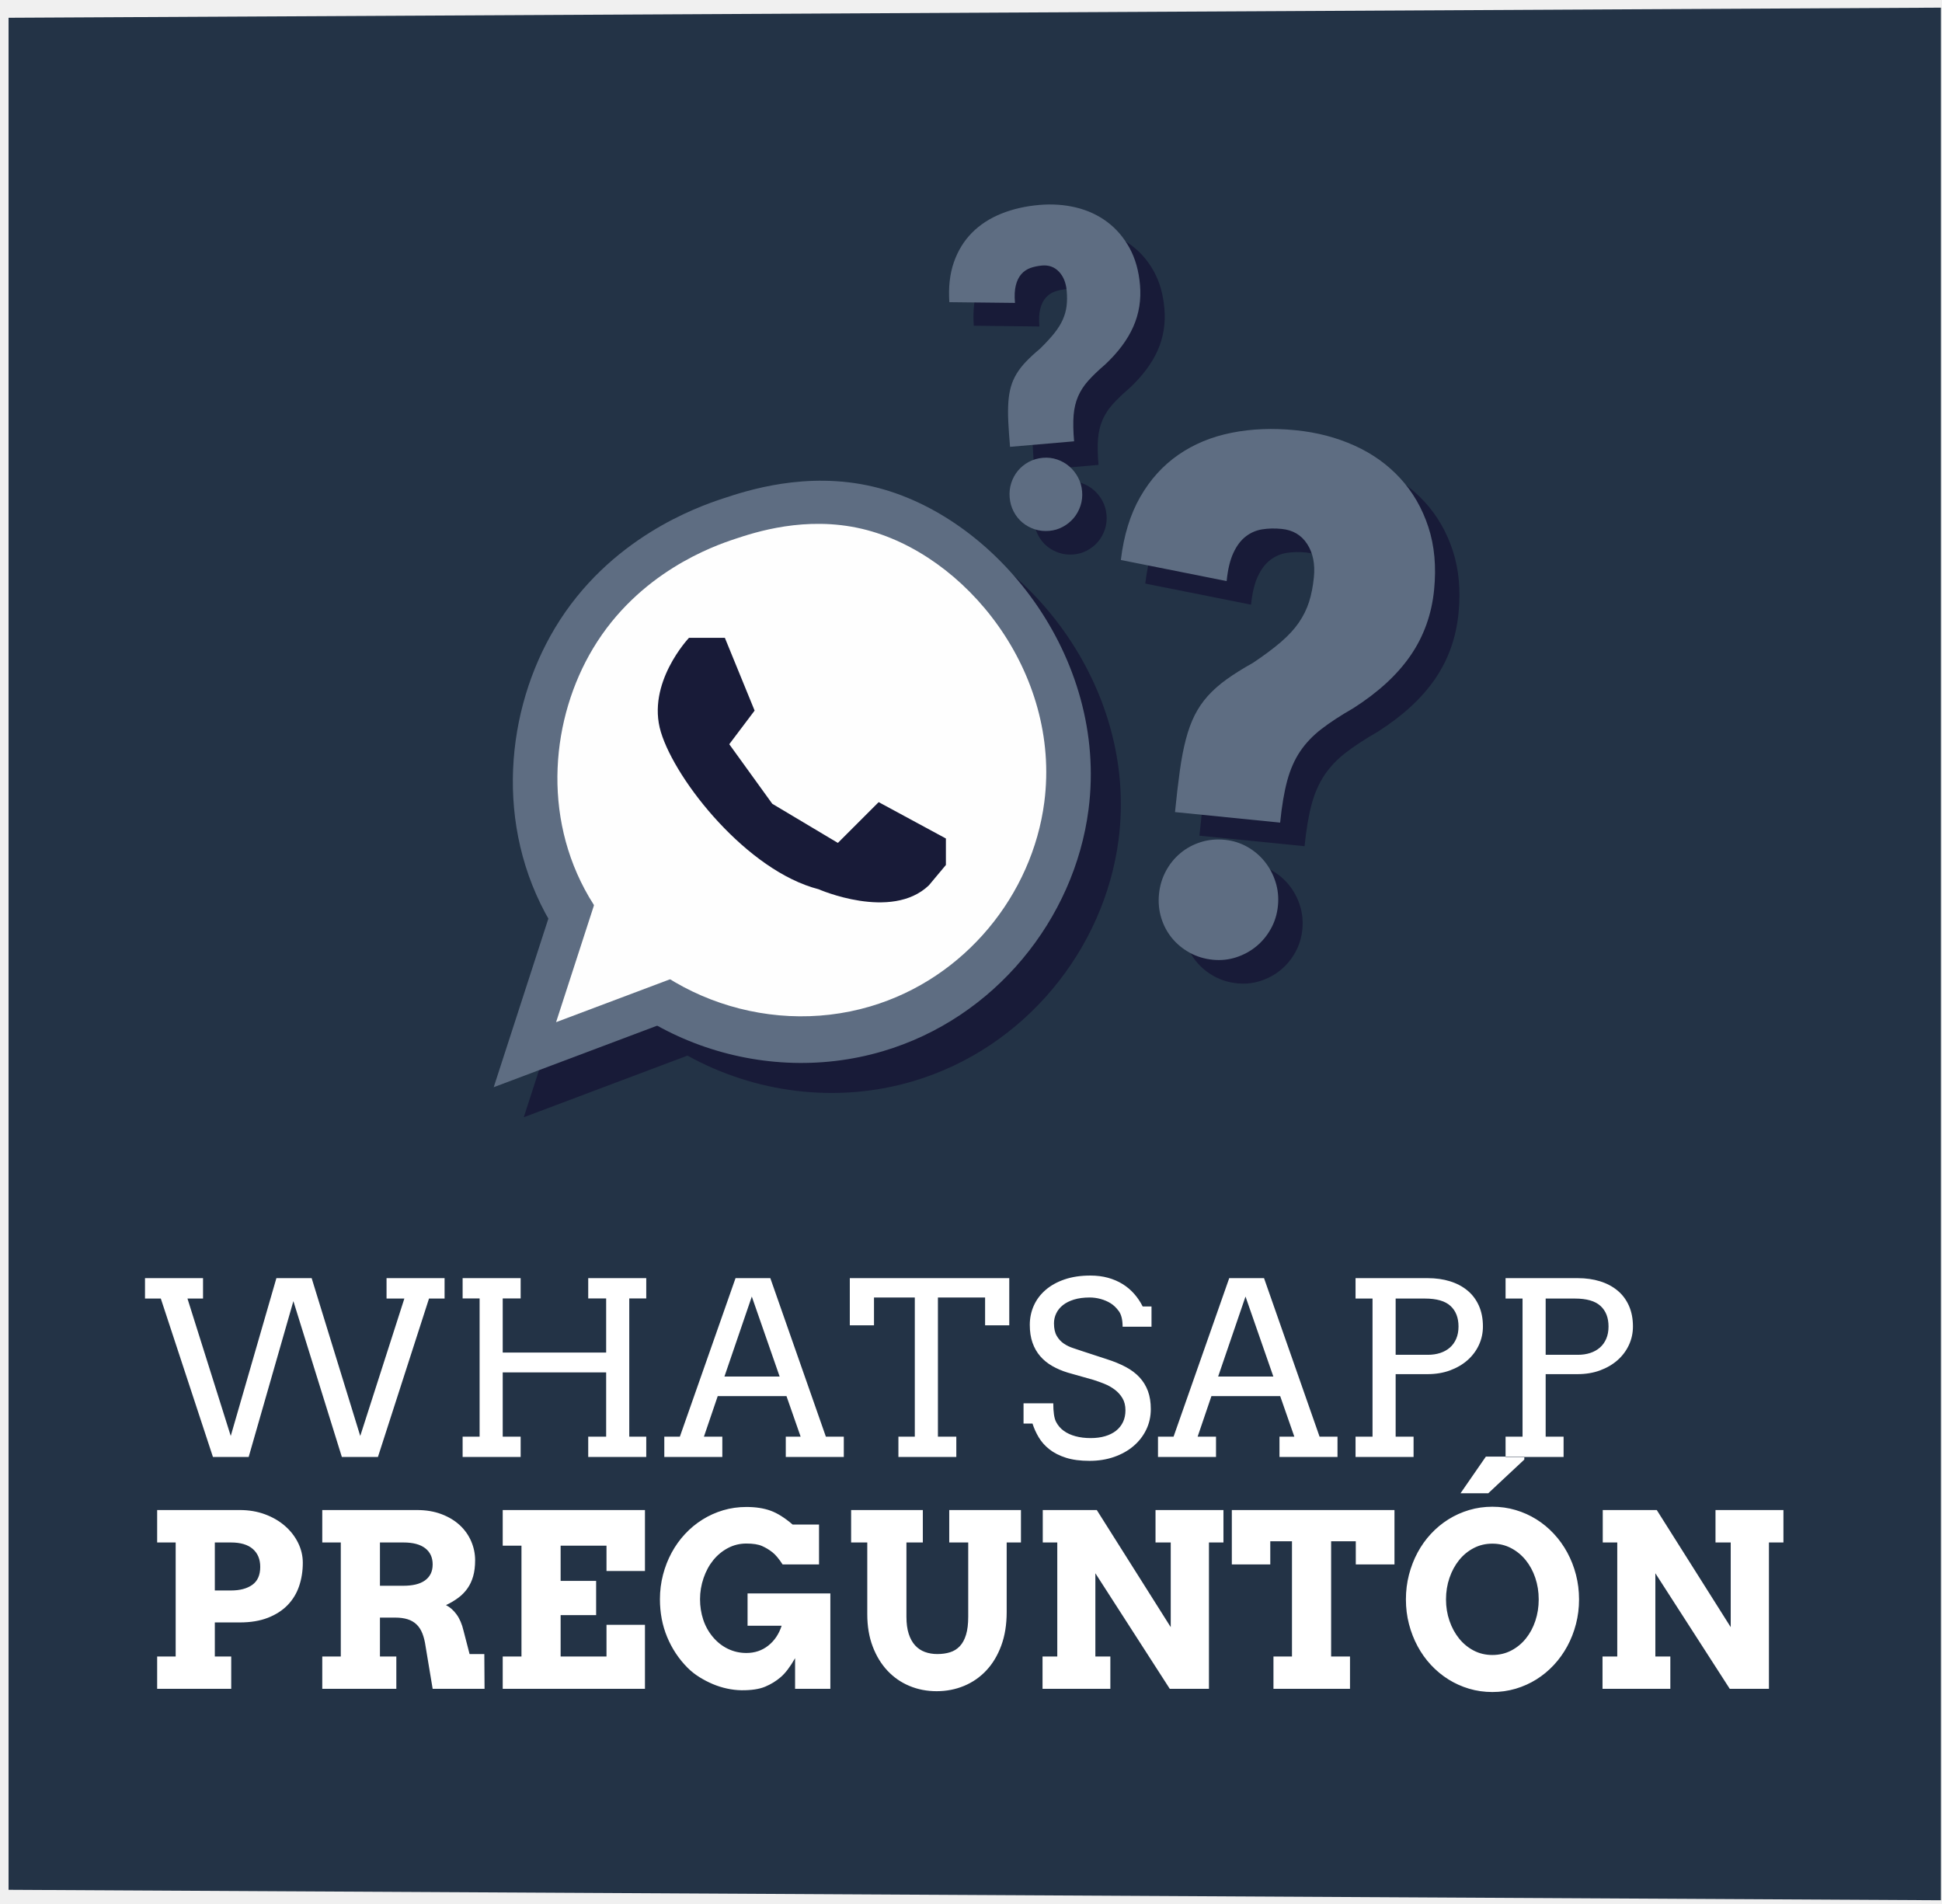
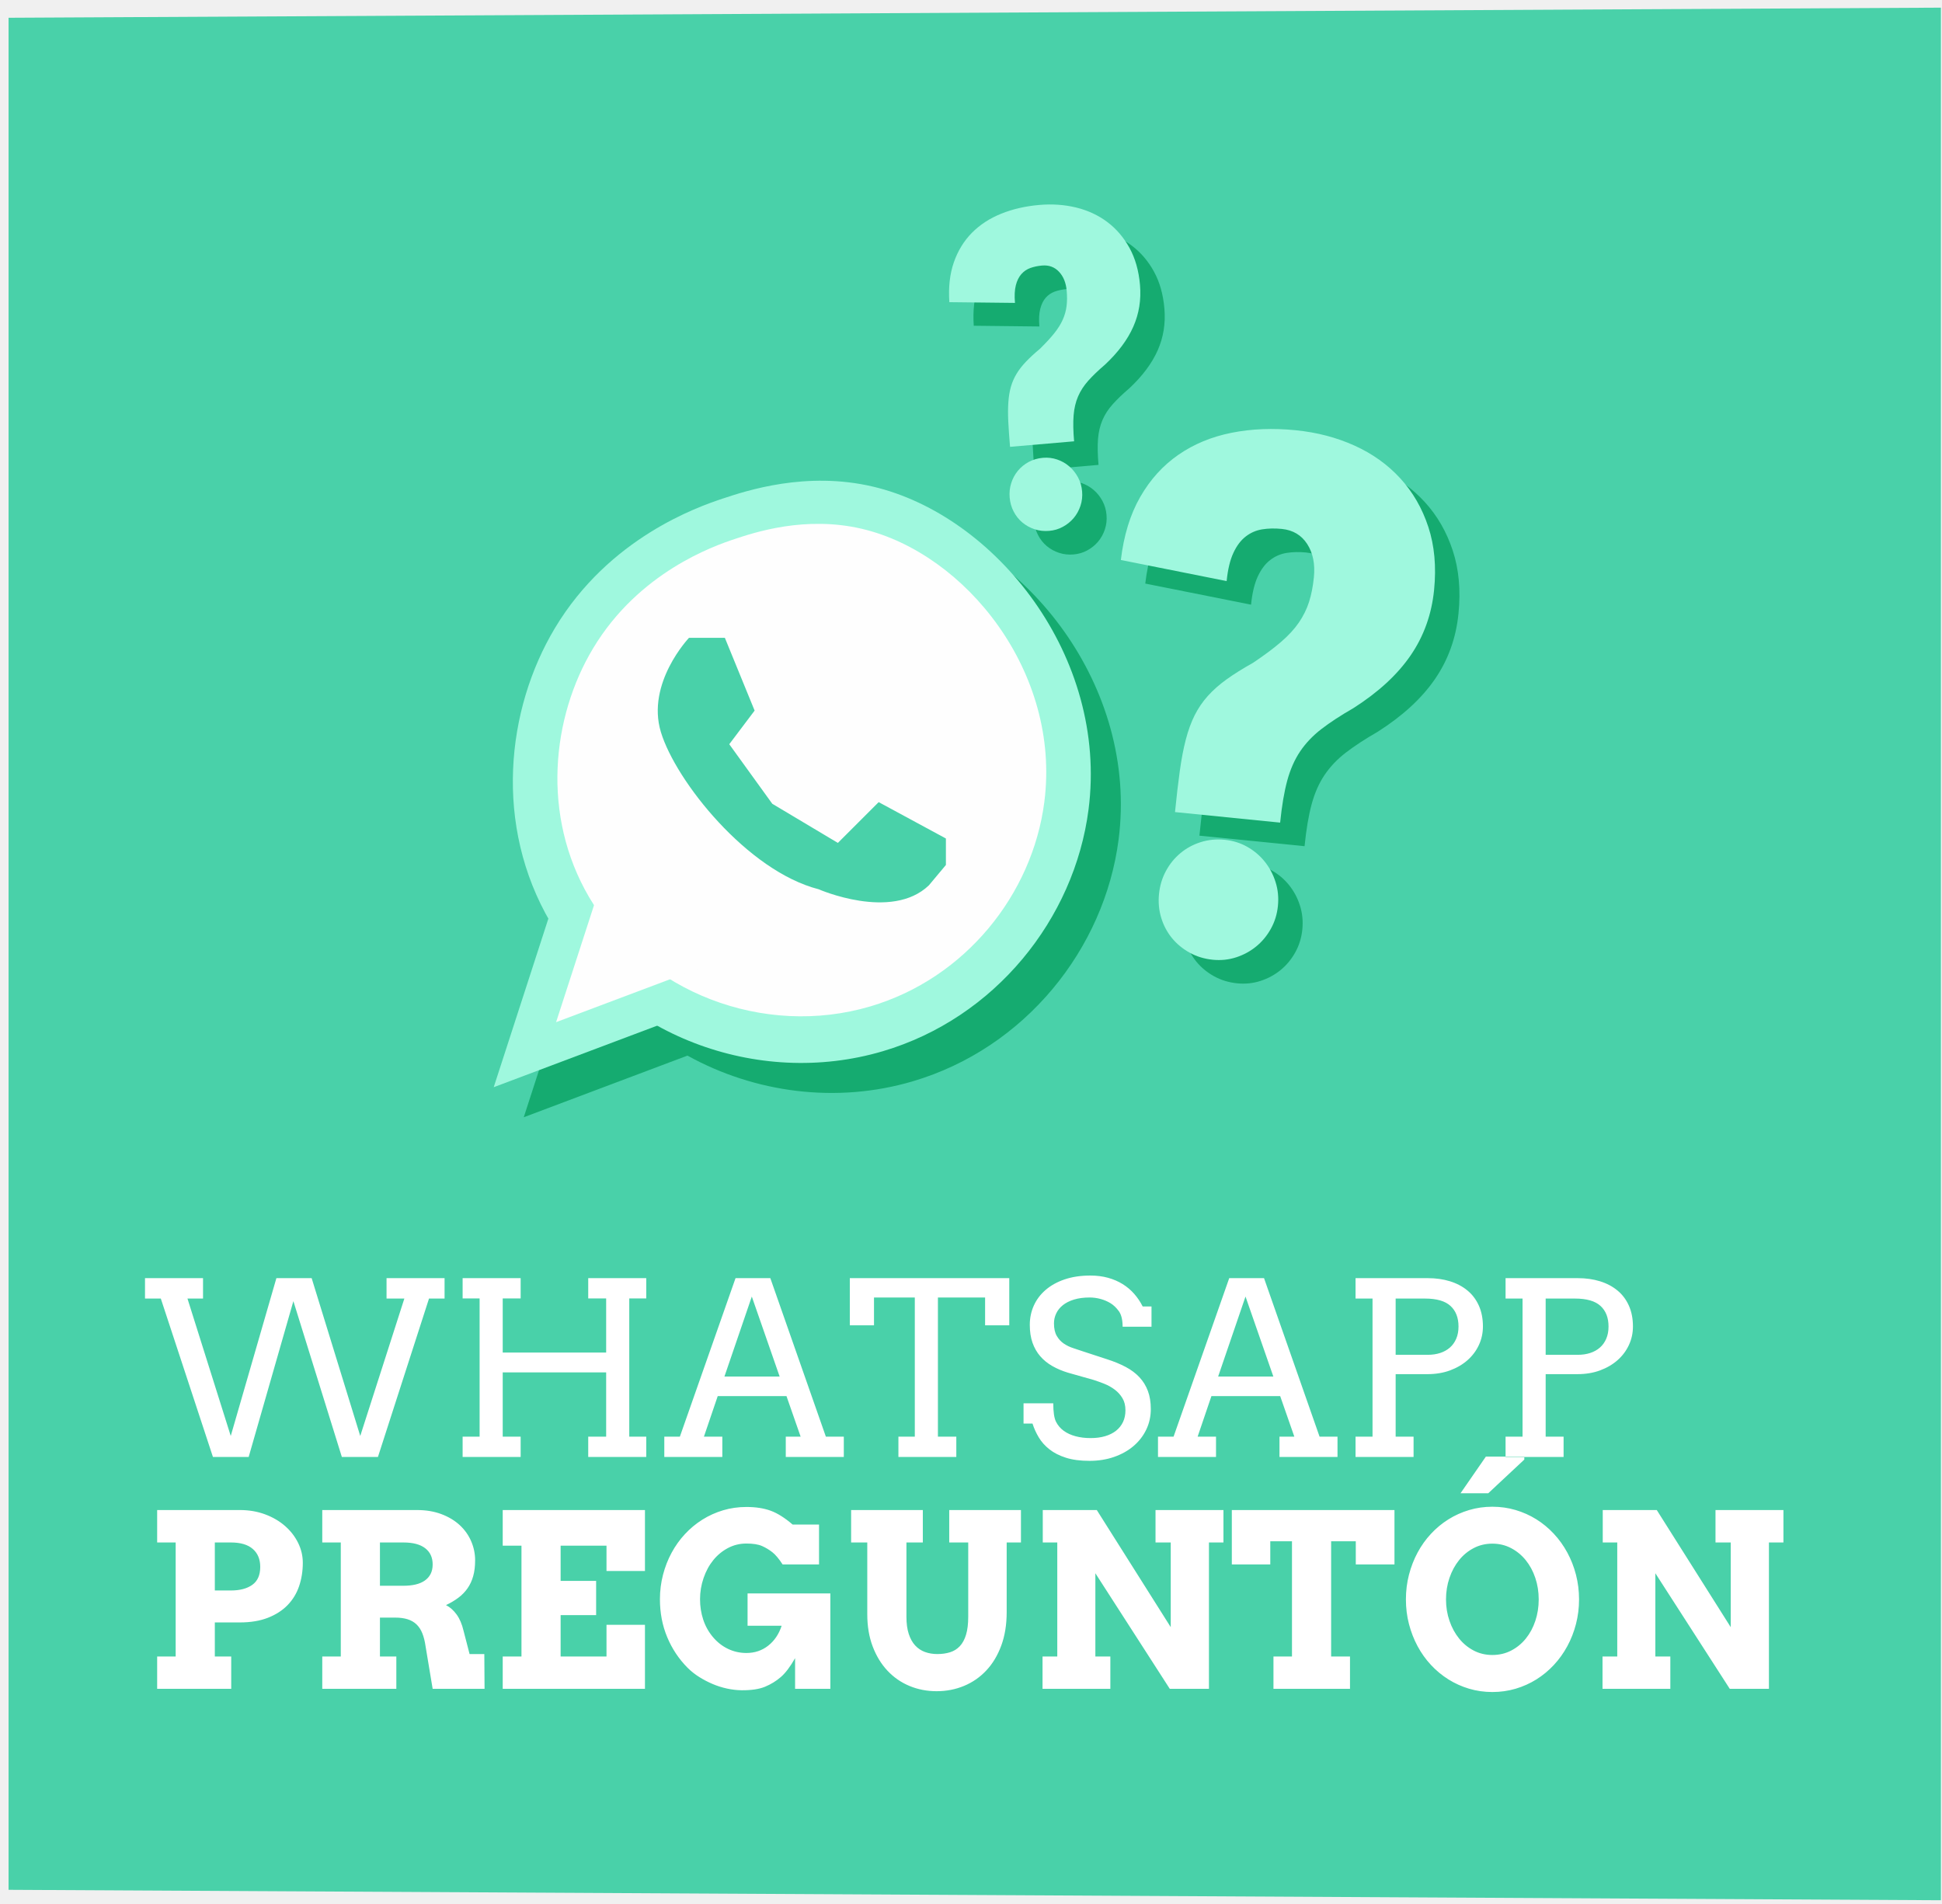
<svg xmlns="http://www.w3.org/2000/svg" width="201px" height="197px" viewBox="0 0 201 197" version="1.1">
  <defs />
  <g id="Page-1" stroke="none" stroke-width="1" fill="none" fill-rule="evenodd">
-     <g id="Group-41">
-       <polygon id="Page-1-Copy-9" fill="#233346" points="0.886 1.839 0.886 195.592 200.886 196.672 200.886 0.792" />
+     <g id="Group-45">
+       <polygon id="Page-1-Copy-9" fill="#49D1A9" points="0.886 1.839 0.886 195.592 200.886 196.672 200.886 0.792" />
      <path d="M40.008,132.286 L46.014,132.286 L46.014,134.398 L44.403,134.398 L39.117,150.792 L35.382,150.792 L30.365,134.666 L25.738,150.792 L22.039,150.792 L16.644,134.398 L15.008,134.398 L15.008,132.286 L21.014,132.286 L21.014,134.398 L19.403,134.398 L23.883,148.619 L28.607,132.286 L32.257,132.286 L37.286,148.619 L41.851,134.398 L40.008,134.398 L40.008,132.286 Z M60.882,132.286 L66.888,132.286 L66.888,134.386 L65.13,134.386 L65.13,148.692 L66.888,148.692 L66.888,150.792 L60.882,150.792 L60.882,148.692 L62.738,148.692 L62.738,142.039 L52.032,142.039 L52.032,148.692 L53.888,148.692 L53.888,150.792 L47.882,150.792 L47.882,148.692 L49.64,148.692 L49.64,134.386 L47.882,134.386 L47.882,132.286 L53.888,132.286 L53.888,134.386 L52.032,134.386 L52.032,139.989 L62.738,139.989 L62.738,134.386 L60.882,134.386 L60.882,132.286 Z M81.329,148.692 L82.867,148.692 L81.402,144.493 L74.286,144.493 L72.857,148.692 L74.762,148.692 L74.762,150.792 L68.756,150.792 L68.756,148.692 L70.367,148.692 L76.129,132.286 L79.73,132.286 L85.479,148.692 L87.335,148.692 L87.335,150.792 L81.329,150.792 L81.329,148.692 Z M74.981,142.467 L80.694,142.467 L77.813,134.19 L74.981,142.467 Z M92.987,148.692 L94.684,148.692 L94.684,134.288 L90.46,134.288 L90.46,137.169 L87.957,137.169 L87.957,132.286 L104.461,132.286 L104.461,137.169 L101.959,137.169 L101.959,134.288 L97.076,134.288 L97.076,148.692 L98.98,148.692 L98.98,150.792 L92.987,150.792 L92.987,148.692 Z M115.802,135.704 C115.541,135.346 115.254,135.071 114.941,134.88 C114.628,134.689 114.284,134.542 113.91,134.44 C113.535,134.339 113.161,134.288 112.787,134.288 C112.168,134.288 111.627,134.359 111.163,134.501 C110.699,134.644 110.315,134.837 110.009,135.081 C109.704,135.325 109.474,135.61 109.32,135.936 C109.165,136.261 109.088,136.603 109.088,136.961 C109.088,137.498 109.183,137.932 109.375,138.261 C109.566,138.591 109.808,138.855 110.101,139.055 C110.394,139.254 110.717,139.411 111.071,139.525 C111.425,139.639 111.765,139.753 112.091,139.866 L114.557,140.672 C115.297,140.908 115.95,141.177 116.516,141.478 C117.081,141.779 117.555,142.135 117.938,142.546 C118.32,142.957 118.611,143.431 118.811,143.968 C119.01,144.505 119.11,145.128 119.11,145.836 C119.11,146.601 118.953,147.309 118.64,147.96 C118.327,148.611 117.889,149.176 117.328,149.657 C116.766,150.137 116.097,150.513 115.32,150.786 C114.542,151.058 113.69,151.195 112.762,151.195 C111.81,151.195 110.996,151.087 110.321,150.871 C109.645,150.655 109.078,150.367 108.618,150.004 C108.158,149.642 107.79,149.229 107.513,148.765 C107.236,148.302 107.021,147.825 106.866,147.337 L105.938,147.337 L105.938,145.238 L109.015,145.238 C109.015,146.141 109.11,146.78 109.301,147.154 C109.493,147.528 109.759,147.84 110.101,148.088 C110.443,148.336 110.85,148.523 111.322,148.649 C111.794,148.776 112.315,148.839 112.884,148.839 C113.438,148.839 113.936,148.774 114.38,148.643 C114.823,148.513 115.202,148.324 115.515,148.076 C115.828,147.827 116.068,147.526 116.235,147.172 C116.402,146.818 116.485,146.418 116.485,145.97 C116.485,145.474 116.382,145.052 116.174,144.707 C115.966,144.361 115.7,144.066 115.374,143.822 C115.049,143.577 114.693,143.378 114.306,143.223 C113.92,143.069 113.547,142.934 113.189,142.821 L110.516,142.064 C109.93,141.885 109.395,141.657 108.911,141.38 C108.427,141.103 108.012,140.766 107.666,140.367 C107.32,139.968 107.053,139.502 106.866,138.969 C106.679,138.436 106.585,137.82 106.585,137.12 C106.585,136.412 106.724,135.749 107,135.13 C107.277,134.512 107.684,133.97 108.221,133.507 C108.758,133.043 109.415,132.679 110.193,132.414 C110.97,132.15 111.859,132.017 112.86,132.017 C113.519,132.017 114.127,132.095 114.685,132.249 C115.242,132.404 115.747,132.622 116.198,132.902 C116.65,133.183 117.049,133.521 117.395,133.916 C117.741,134.31 118.032,134.744 118.268,135.216 L119.183,135.216 L119.183,137.315 L116.192,137.315 C116.192,136.599 116.062,136.062 115.802,135.704 Z M132.428,148.692 L133.966,148.692 L132.501,144.493 L125.384,144.493 L123.956,148.692 L125.86,148.692 L125.86,150.792 L119.854,150.792 L119.854,148.692 L121.466,148.692 L127.227,132.286 L130.829,132.286 L136.578,148.692 L138.434,148.692 L138.434,150.792 L132.428,150.792 L132.428,148.692 Z M126.08,142.467 L131.793,142.467 L128.912,134.19 L126.08,142.467 Z M140.301,132.286 L147.784,132.286 C148.614,132.286 149.377,132.394 150.073,132.609 C150.769,132.825 151.371,133.142 151.88,133.562 C152.388,133.981 152.783,134.504 153.064,135.13 C153.344,135.757 153.485,136.477 153.485,137.291 C153.485,137.966 153.346,138.603 153.07,139.201 C152.793,139.799 152.402,140.322 151.898,140.77 C151.393,141.217 150.789,141.571 150.085,141.832 C149.381,142.092 148.598,142.222 147.735,142.222 L144.452,142.222 L144.452,148.692 L146.307,148.692 L146.307,150.792 L140.301,150.792 L140.301,148.692 L142.059,148.692 L142.059,134.398 L140.301,134.398 L140.301,132.286 Z M144.452,134.398 L144.452,140.22 L147.784,140.22 C148.248,140.22 148.673,140.157 149.06,140.031 C149.446,139.905 149.78,139.72 150.061,139.476 C150.341,139.232 150.561,138.927 150.72,138.56 C150.879,138.194 150.958,137.771 150.958,137.291 C150.958,136.379 150.681,135.669 150.128,135.161 C149.574,134.652 148.692,134.398 147.479,134.398 L144.452,134.398 Z M155.829,132.286 L163.311,132.286 C164.142,132.286 164.904,132.394 165.6,132.609 C166.296,132.825 166.898,133.142 167.407,133.562 C167.916,133.981 168.31,134.504 168.591,135.13 C168.872,135.757 169.012,136.477 169.012,137.291 C169.012,137.966 168.874,138.603 168.597,139.201 C168.32,139.799 167.93,140.322 167.425,140.77 C166.921,141.217 166.316,141.571 165.612,141.832 C164.909,142.092 164.125,142.222 163.263,142.222 L159.979,142.222 L159.979,148.692 L161.834,148.692 L161.834,150.792 L155.829,150.792 L155.829,148.692 L157.586,148.692 L157.586,134.398 L155.829,134.398 L155.829,132.286 Z M159.979,134.398 L159.979,140.22 L163.311,140.22 C163.775,140.22 164.201,140.157 164.587,140.031 C164.974,139.905 165.307,139.72 165.588,139.476 C165.869,139.232 166.089,138.927 166.247,138.56 C166.406,138.194 166.485,137.771 166.485,137.291 C166.485,136.379 166.209,135.669 165.655,135.161 C165.102,134.652 164.219,134.398 163.006,134.398 L159.979,134.398 Z M16.266,156.286 L24.81,156.286 C25.763,156.286 26.637,156.434 27.435,156.731 C28.233,157.028 28.92,157.429 29.498,157.934 C30.076,158.438 30.527,159.02 30.853,159.679 C31.178,160.339 31.341,161.026 31.341,161.742 C31.341,162.605 31.213,163.413 30.957,164.166 C30.7,164.918 30.304,165.571 29.767,166.125 C29.229,166.678 28.55,167.116 27.728,167.437 C26.906,167.758 25.934,167.919 24.81,167.919 L22.235,167.919 L22.235,171.447 L23.932,171.447 L23.932,174.792 L16.266,174.792 L16.266,171.447 L18.182,171.447 L18.182,159.643 L16.266,159.643 L16.266,156.286 Z M22.235,159.643 L22.235,164.611 L23.907,164.611 C24.835,164.611 25.571,164.416 26.117,164.025 C26.662,163.635 26.935,163.016 26.935,162.17 C26.935,161.38 26.678,160.762 26.165,160.314 C25.653,159.867 24.9,159.643 23.907,159.643 L22.235,159.643 Z M33.355,156.286 L43.145,156.286 C44.098,156.286 44.948,156.428 45.697,156.713 C46.445,156.998 47.076,157.378 47.589,157.855 C48.102,158.331 48.494,158.884 48.767,159.515 C49.039,160.145 49.176,160.802 49.176,161.486 C49.176,162.113 49.109,162.662 48.974,163.134 C48.84,163.606 48.645,164.025 48.388,164.391 C48.132,164.758 47.817,165.081 47.442,165.362 C47.068,165.643 46.641,165.897 46.161,166.125 C46.576,166.336 46.942,166.66 47.259,167.095 C47.577,167.531 47.817,168.094 47.979,168.786 L48.602,171.191 L50.128,171.191 L50.152,174.792 L44.781,174.792 L44.049,170.397 C43.976,169.876 43.864,169.427 43.713,169.048 C43.563,168.67 43.361,168.361 43.109,168.121 C42.857,167.881 42.549,167.704 42.187,167.59 C41.825,167.476 41.396,167.419 40.899,167.419 L39.325,167.419 L39.325,171.447 L41.021,171.447 L41.021,174.792 L33.355,174.792 L33.355,171.447 L35.272,171.447 L35.272,159.643 L33.355,159.643 L33.355,156.286 Z M39.325,159.643 L39.325,164.123 L41.754,164.123 C42.218,164.123 42.635,164.08 43.005,163.995 C43.375,163.909 43.693,163.775 43.957,163.592 C44.222,163.409 44.425,163.179 44.568,162.902 C44.71,162.625 44.781,162.296 44.781,161.913 C44.781,161.197 44.525,160.64 44.012,160.241 C43.499,159.842 42.747,159.643 41.754,159.643 L39.325,159.643 Z M52.032,156.286 L66.754,156.286 L66.754,162.597 L62.774,162.597 L62.774,159.972 L58.026,159.972 L58.026,163.622 L61.7,163.622 L61.7,167.162 L58.026,167.162 L58.026,171.447 L62.774,171.447 L62.774,168.163 L66.754,168.163 L66.754,174.792 L52.032,174.792 L52.032,171.447 L53.973,171.447 L53.973,159.972 L52.032,159.972 L52.032,156.286 Z M82.293,174.792 L82.293,171.618 C81.789,172.505 81.296,173.156 80.816,173.571 C80.336,173.986 79.793,174.32 79.187,174.572 C78.58,174.824 77.769,174.946 76.751,174.938 C76.247,174.93 75.742,174.871 75.238,174.761 C74.733,174.651 74.245,174.497 73.773,174.297 C73.301,174.098 72.839,173.858 72.387,173.577 C71.936,173.296 71.527,172.973 71.161,172.607 C70.257,171.695 69.555,170.639 69.055,169.439 C68.554,168.239 68.304,166.93 68.304,165.514 C68.304,164.644 68.41,163.801 68.622,162.988 C68.833,162.174 69.13,161.413 69.513,160.705 C69.895,159.997 70.357,159.352 70.898,158.77 C71.439,158.188 72.042,157.69 72.705,157.275 C73.368,156.86 74.082,156.538 74.847,156.31 C75.612,156.082 76.414,155.969 77.252,155.969 C78.212,155.969 79.046,156.097 79.754,156.353 C80.462,156.609 81.223,157.087 82.037,157.787 L84.771,157.787 L84.771,161.913 L80.999,161.913 C80.625,161.336 80.273,160.916 79.944,160.656 C79.614,160.396 79.256,160.18 78.869,160.009 C78.483,159.838 77.944,159.753 77.252,159.753 C76.568,159.753 75.934,159.907 75.348,160.217 C74.762,160.526 74.255,160.943 73.828,161.468 C73.401,161.993 73.065,162.611 72.821,163.323 C72.577,164.035 72.455,164.766 72.455,165.514 C72.455,166.255 72.564,166.959 72.784,167.626 C73.004,168.294 73.337,168.894 73.785,169.427 C74.233,169.96 74.754,170.369 75.348,170.654 C75.942,170.938 76.576,171.081 77.252,171.081 C78.115,171.081 78.867,170.829 79.51,170.324 C80.153,169.819 80.617,169.132 80.902,168.261 L77.374,168.261 L77.374,164.916 L85.943,164.916 L85.943,174.792 L82.293,174.792 Z M88.092,156.286 L95.514,156.286 L95.514,159.643 L93.817,159.643 L93.817,167.321 C93.817,168.021 93.896,168.615 94.055,169.103 C94.214,169.592 94.435,169.99 94.72,170.3 C95.005,170.609 95.343,170.835 95.733,170.977 C96.124,171.119 96.551,171.191 97.015,171.191 C97.495,171.191 97.933,171.13 98.327,171.008 C98.722,170.886 99.06,170.676 99.341,170.379 C99.621,170.082 99.837,169.685 99.987,169.189 C100.138,168.692 100.213,168.07 100.213,167.321 L100.213,159.643 L98.248,159.643 L98.248,156.286 L105.67,156.286 L105.67,159.643 L104.193,159.643 L104.193,166.845 C104.193,168.147 104.006,169.305 103.631,170.318 C103.257,171.331 102.742,172.188 102.087,172.887 C101.432,173.587 100.663,174.12 99.78,174.487 C98.897,174.853 97.951,175.036 96.942,175.036 C95.941,175.036 95.005,174.855 94.134,174.493 C93.263,174.131 92.505,173.606 91.858,172.918 C91.211,172.23 90.7,171.394 90.326,170.409 C89.951,169.425 89.764,168.31 89.764,167.065 L89.764,159.643 L88.092,159.643 L88.092,156.286 Z M119.598,156.286 L126.629,156.286 L126.629,159.643 L125.128,159.643 L125.128,174.792 L121.075,174.792 L113.372,162.829 L113.372,171.447 L114.923,171.447 L114.923,174.792 L107.904,174.792 L107.904,171.447 L109.43,171.447 L109.43,159.643 L107.928,159.643 L107.928,156.286 L113.519,156.286 L121.173,168.407 L121.173,159.643 L119.598,159.643 L119.598,156.286 Z M131.805,171.447 L133.722,171.447 L133.722,159.521 L131.476,159.521 L131.476,161.913 L127.496,161.913 L127.496,156.286 L144.33,156.286 L144.33,161.913 L140.326,161.913 L140.326,159.521 L137.774,159.521 L137.774,171.447 L139.727,171.447 L139.727,174.792 L131.805,174.792 L131.805,171.447 Z M154.461,175.121 C153.623,175.121 152.822,175.007 152.057,174.78 C151.292,174.552 150.577,174.23 149.914,173.815 C149.251,173.4 148.649,172.902 148.108,172.32 C147.566,171.738 147.105,171.091 146.722,170.379 C146.34,169.667 146.043,168.904 145.831,168.09 C145.619,167.276 145.514,166.426 145.514,165.539 C145.514,164.652 145.619,163.799 145.831,162.981 C146.043,162.164 146.34,161.399 146.722,160.687 C147.105,159.974 147.566,159.327 148.108,158.746 C148.649,158.164 149.251,157.665 149.914,157.25 C150.577,156.835 151.292,156.514 152.057,156.286 C152.822,156.058 153.623,155.944 154.461,155.944 C155.3,155.944 156.103,156.058 156.872,156.286 C157.641,156.514 158.357,156.835 159.021,157.25 C159.684,157.665 160.286,158.164 160.827,158.746 C161.369,159.327 161.832,159.974 162.219,160.687 C162.605,161.399 162.905,162.164 163.116,162.981 C163.328,163.799 163.434,164.652 163.434,165.539 C163.434,166.418 163.328,167.266 163.116,168.084 C162.905,168.902 162.605,169.667 162.219,170.379 C161.832,171.091 161.369,171.738 160.827,172.32 C160.286,172.902 159.684,173.4 159.021,173.815 C158.357,174.23 157.641,174.552 156.872,174.78 C156.103,175.007 155.3,175.121 154.461,175.121 Z M154.461,171.288 C155.169,171.288 155.818,171.136 156.408,170.831 C156.998,170.525 157.505,170.11 157.928,169.585 C158.351,169.061 158.679,168.45 158.911,167.754 C159.143,167.059 159.259,166.32 159.259,165.539 C159.259,164.749 159.141,164.005 158.905,163.305 C158.669,162.605 158.337,161.993 157.91,161.468 C157.483,160.943 156.976,160.528 156.39,160.223 C155.804,159.917 155.161,159.765 154.461,159.765 C153.761,159.765 153.119,159.917 152.533,160.223 C151.947,160.528 151.442,160.943 151.019,161.468 C150.596,161.993 150.264,162.605 150.024,163.305 C149.784,164.005 149.664,164.749 149.664,165.539 C149.664,166.32 149.784,167.059 150.024,167.754 C150.264,168.45 150.596,169.061 151.019,169.585 C151.442,170.11 151.947,170.525 152.533,170.831 C153.119,171.136 153.761,171.288 154.461,171.288 Z M153.79,150.756 L157.769,150.756 L157.769,151.061 L154.034,154.552 L151.165,154.552 L153.79,150.756 Z M177.557,156.286 L184.588,156.286 L184.588,159.643 L183.087,159.643 L183.087,174.792 L179.034,174.792 L171.331,162.829 L171.331,171.447 L172.882,171.447 L172.882,174.792 L165.863,174.792 L165.863,171.447 L167.389,171.447 L167.389,159.643 L165.887,159.643 L165.887,156.286 L171.478,156.286 L179.132,168.407 L179.132,159.643 L177.557,159.643 L177.557,156.286 Z" id="WHATSAPP-PREGUNTÓN-Copy" fill="#FFFFFF" />
-       <path d="M122.486,94.962 C122.571,94.105 122.809,93.314 123.198,92.594 C123.585,91.871 124.086,91.254 124.698,90.742 C125.312,90.229 126.012,89.85 126.797,89.601 C127.584,89.352 128.416,89.271 129.297,89.358 C130.132,89.442 130.904,89.683 131.614,90.081 C132.323,90.481 132.926,90.992 133.427,91.616 C133.926,92.239 134.301,92.944 134.55,93.73 C134.798,94.516 134.879,95.337 134.794,96.195 C134.708,97.053 134.466,97.843 134.065,98.563 C133.665,99.283 133.16,99.895 132.547,100.395 C131.934,100.895 131.241,101.271 130.468,101.522 C129.694,101.772 128.889,101.856 128.055,101.772 C127.174,101.683 126.373,101.439 125.653,101.038 C124.931,100.639 124.32,100.133 123.82,99.522 C123.319,98.91 122.951,98.212 122.713,97.426 C122.475,96.641 122.399,95.82 122.486,94.962 L122.486,94.962 Z M124.142,86.49 C124.303,84.866 124.47,83.444 124.639,82.22 C124.809,80.996 125.017,79.91 125.264,78.964 C125.511,78.017 125.818,77.181 126.182,76.458 C126.547,75.733 127.001,75.069 127.541,74.468 C128.082,73.867 128.73,73.292 129.486,72.75 C130.243,72.204 131.155,71.635 132.221,71.038 C133.376,70.265 134.338,69.547 135.106,68.886 C135.874,68.227 136.492,67.556 136.958,66.878 C137.423,66.199 137.776,65.484 138.015,64.736 C138.253,63.986 138.421,63.138 138.516,62.188 C138.653,60.819 138.423,59.673 137.824,58.747 C137.226,57.82 136.349,57.299 135.189,57.183 C134.47,57.111 133.796,57.125 133.166,57.226 C132.535,57.327 131.966,57.574 131.459,57.968 C130.95,58.363 130.524,58.929 130.182,59.667 C129.839,60.404 129.607,61.376 129.486,62.582 L118.536,60.398 C118.84,57.853 119.507,55.676 120.542,53.872 C121.578,52.069 122.895,50.615 124.491,49.509 C126.088,48.405 127.921,47.645 129.988,47.233 C132.054,46.82 134.27,46.731 136.633,46.969 C138.836,47.188 140.867,47.72 142.725,48.561 C144.585,49.402 146.163,50.532 147.46,51.951 C148.758,53.369 149.726,55.045 150.362,56.982 C151,58.918 151.197,61.093 150.956,63.504 C150.703,66.031 149.891,68.29 148.521,70.284 C147.152,72.277 145.179,74.091 142.602,75.732 C141.287,76.489 140.184,77.209 139.297,77.893 C138.407,78.577 137.676,79.347 137.098,80.202 C136.521,81.057 136.075,82.066 135.759,83.228 C135.444,84.391 135.198,85.841 135.024,87.58 L124.142,86.49 Z" id="Fill-5-Copy" fill="#181B38" />
-       <path d="M107.029,53.938 C106.984,53.415 107.037,52.916 107.189,52.441 C107.34,51.965 107.57,51.54 107.878,51.166 C108.187,50.791 108.564,50.485 109.005,50.247 C109.447,50.01 109.937,49.869 110.473,49.822 C110.982,49.779 111.47,49.835 111.938,49.995 C112.407,50.153 112.827,50.391 113.194,50.709 C113.564,51.024 113.866,51.404 114.104,51.845 C114.342,52.287 114.481,52.77 114.527,53.293 C114.572,53.815 114.516,54.314 114.357,54.79 C114.198,55.266 113.965,55.687 113.656,56.056 C113.345,56.424 112.973,56.726 112.538,56.962 C112.104,57.2 111.631,57.34 111.123,57.383 C110.588,57.43 110.081,57.374 109.605,57.215 C109.13,57.057 108.707,56.822 108.338,56.513 C107.971,56.203 107.673,55.829 107.443,55.385 C107.211,54.942 107.074,54.46 107.029,53.938 L107.029,53.938 Z M107.068,48.686 C106.982,47.697 106.922,46.828 106.886,46.077 C106.849,45.326 106.852,44.654 106.894,44.058 C106.934,43.466 107.024,42.933 107.16,42.457 C107.298,41.984 107.494,41.537 107.749,41.117 C108.004,40.695 108.327,40.28 108.719,39.87 C109.111,39.458 109.591,39.016 110.162,38.54 C110.765,37.948 111.26,37.412 111.645,36.93 C112.031,36.448 112.325,35.978 112.527,35.519 C112.729,35.061 112.86,34.596 112.919,34.12 C112.978,33.646 112.983,33.119 112.931,32.54 C112.86,31.707 112.594,31.048 112.132,30.561 C111.67,30.074 111.087,29.861 110.381,29.922 C109.943,29.961 109.542,30.045 109.175,30.175 C108.811,30.306 108.497,30.517 108.237,30.811 C107.979,31.104 107.788,31.489 107.667,31.97 C107.544,32.45 107.514,33.056 107.578,33.79 L100.785,33.714 C100.679,32.159 100.836,30.783 101.251,29.588 C101.668,28.393 102.292,27.377 103.122,26.535 C103.954,25.696 104.963,25.037 106.154,24.558 C107.342,24.077 108.657,23.777 110.097,23.651 C111.439,23.536 112.712,23.626 113.919,23.92 C115.124,24.216 116.195,24.713 117.129,25.414 C118.065,26.117 118.832,27.011 119.43,28.097 C120.029,29.183 120.391,30.461 120.517,31.929 C120.651,33.468 120.419,34.911 119.824,36.256 C119.228,37.603 118.253,38.91 116.898,40.179 C116.195,40.779 115.616,41.336 115.162,41.844 C114.708,42.353 114.357,42.894 114.108,43.471 C113.86,44.048 113.706,44.701 113.646,45.43 C113.589,46.161 113.606,47.056 113.698,48.115 L107.068,48.686 Z" id="Fill-7-Copy" fill="#181B38" />
-       <path d="M93.491,53.479 C86.558,51.837 80.347,53.902 77.893,54.719 C75.306,55.578 66.162,58.767 60.561,68.089 C55.539,76.446 54.266,88.255 59.869,98.172 L54.21,115.634 L71.154,109.254 C78.118,113.109 86.578,114.247 94.482,111.91 C106.106,108.475 114.312,98.214 115.775,86.904 C117.829,71.026 106.151,56.477 93.491,53.479" id="Fill-9-Copy" fill="#181B38" />
-       <path d="M74.784,51.609 C72.197,52.469 63.053,55.658 57.452,64.979 C52.368,73.439 51.111,85.44 56.958,95.432 C63.793,107.115 78.351,112.65 91.372,108.8 C102.996,105.366 111.201,95.104 112.664,83.794 C114.72,67.916 103.041,53.367 90.382,50.37 C83.449,48.728 77.237,50.794 74.784,51.609" id="Fill-12-Copy" fill="#5E6D82" />
-       <polyline id="Fill-14-Copy" fill="#5E6D82" points="57.242 93.579 51.1 112.524 69.943 105.43" />
+       <path d="M122.486,94.962 C122.571,94.105 122.809,93.314 123.198,92.594 C123.585,91.871 124.086,91.254 124.698,90.742 C125.312,90.229 126.012,89.85 126.797,89.601 C127.584,89.352 128.416,89.271 129.297,89.358 C130.132,89.442 130.904,89.683 131.614,90.081 C132.323,90.481 132.926,90.992 133.427,91.616 C133.926,92.239 134.301,92.944 134.55,93.73 C134.798,94.516 134.879,95.337 134.794,96.195 C134.708,97.053 134.466,97.843 134.065,98.563 C133.665,99.283 133.16,99.895 132.547,100.395 C131.934,100.895 131.241,101.271 130.468,101.522 C129.694,101.772 128.889,101.856 128.055,101.772 C127.174,101.683 126.373,101.439 125.653,101.038 C124.931,100.639 124.32,100.133 123.82,99.522 C123.319,98.91 122.951,98.212 122.713,97.426 C122.475,96.641 122.399,95.82 122.486,94.962 L122.486,94.962 Z M124.142,86.49 C124.303,84.866 124.47,83.444 124.639,82.22 C124.809,80.996 125.017,79.91 125.264,78.964 C125.511,78.017 125.818,77.181 126.182,76.458 C126.547,75.733 127.001,75.069 127.541,74.468 C128.082,73.867 128.73,73.292 129.486,72.75 C130.243,72.204 131.155,71.635 132.221,71.038 C133.376,70.265 134.338,69.547 135.106,68.886 C135.874,68.227 136.492,67.556 136.958,66.878 C137.423,66.199 137.776,65.484 138.015,64.736 C138.253,63.986 138.421,63.138 138.516,62.188 C138.653,60.819 138.423,59.673 137.824,58.747 C137.226,57.82 136.349,57.299 135.189,57.183 C134.47,57.111 133.796,57.125 133.166,57.226 C132.535,57.327 131.966,57.574 131.459,57.968 C130.95,58.363 130.524,58.929 130.182,59.667 C129.839,60.404 129.607,61.376 129.486,62.582 L118.536,60.398 C118.84,57.853 119.507,55.676 120.542,53.872 C121.578,52.069 122.895,50.615 124.491,49.509 C126.088,48.405 127.921,47.645 129.988,47.233 C132.054,46.82 134.27,46.731 136.633,46.969 C138.836,47.188 140.867,47.72 142.725,48.561 C144.585,49.402 146.163,50.532 147.46,51.951 C148.758,53.369 149.726,55.045 150.362,56.982 C151,58.918 151.197,61.093 150.956,63.504 C150.703,66.031 149.891,68.29 148.521,70.284 C147.152,72.277 145.179,74.091 142.602,75.732 C141.287,76.489 140.184,77.209 139.297,77.893 C138.407,78.577 137.676,79.347 137.098,80.202 C136.521,81.057 136.075,82.066 135.759,83.228 C135.444,84.391 135.198,85.841 135.024,87.58 L124.142,86.49 Z" id="Fill-5-Copy" fill="#49D1A9" style="mix-blend-mode: multiply;" />
+       <path d="M107.029,53.938 C106.984,53.415 107.037,52.916 107.189,52.441 C107.34,51.965 107.57,51.54 107.878,51.166 C108.187,50.791 108.564,50.485 109.005,50.247 C109.447,50.01 109.937,49.869 110.473,49.822 C110.982,49.779 111.47,49.835 111.938,49.995 C112.407,50.153 112.827,50.391 113.194,50.709 C113.564,51.024 113.866,51.404 114.104,51.845 C114.342,52.287 114.481,52.77 114.527,53.293 C114.572,53.815 114.516,54.314 114.357,54.79 C114.198,55.266 113.965,55.687 113.656,56.056 C113.345,56.424 112.973,56.726 112.538,56.962 C112.104,57.2 111.631,57.34 111.123,57.383 C110.588,57.43 110.081,57.374 109.605,57.215 C109.13,57.057 108.707,56.822 108.338,56.513 C107.971,56.203 107.673,55.829 107.443,55.385 C107.211,54.942 107.074,54.46 107.029,53.938 L107.029,53.938 Z M107.068,48.686 C106.982,47.697 106.922,46.828 106.886,46.077 C106.849,45.326 106.852,44.654 106.894,44.058 C106.934,43.466 107.024,42.933 107.16,42.457 C107.298,41.984 107.494,41.537 107.749,41.117 C108.004,40.695 108.327,40.28 108.719,39.87 C109.111,39.458 109.591,39.016 110.162,38.54 C110.765,37.948 111.26,37.412 111.645,36.93 C112.031,36.448 112.325,35.978 112.527,35.519 C112.729,35.061 112.86,34.596 112.919,34.12 C112.978,33.646 112.983,33.119 112.931,32.54 C112.86,31.707 112.594,31.048 112.132,30.561 C111.67,30.074 111.087,29.861 110.381,29.922 C109.943,29.961 109.542,30.045 109.175,30.175 C108.811,30.306 108.497,30.517 108.237,30.811 C107.979,31.104 107.788,31.489 107.667,31.97 C107.544,32.45 107.514,33.056 107.578,33.79 L100.785,33.714 C100.679,32.159 100.836,30.783 101.251,29.588 C101.668,28.393 102.292,27.377 103.122,26.535 C103.954,25.696 104.963,25.037 106.154,24.558 C107.342,24.077 108.657,23.777 110.097,23.651 C111.439,23.536 112.712,23.626 113.919,23.92 C115.124,24.216 116.195,24.713 117.129,25.414 C118.065,26.117 118.832,27.011 119.43,28.097 C120.029,29.183 120.391,30.461 120.517,31.929 C120.651,33.468 120.419,34.911 119.824,36.256 C119.228,37.603 118.253,38.91 116.898,40.179 C116.195,40.779 115.616,41.336 115.162,41.844 C114.708,42.353 114.357,42.894 114.108,43.471 C113.86,44.048 113.706,44.701 113.646,45.43 C113.589,46.161 113.606,47.056 113.698,48.115 L107.068,48.686 Z" id="Fill-7-Copy" fill="#49D1A9" style="mix-blend-mode: multiply;" />
+       <path d="M93.491,53.479 C86.558,51.837 80.347,53.902 77.893,54.719 C75.306,55.578 66.162,58.767 60.561,68.089 C55.539,76.446 54.266,88.255 59.869,98.172 L54.21,115.634 L71.154,109.254 C78.118,113.109 86.578,114.247 94.482,111.91 C106.106,108.475 114.312,98.214 115.775,86.904 C117.829,71.026 106.151,56.477 93.491,53.479" id="Fill-9-Copy" fill="#49D1A9" style="mix-blend-mode: multiply;" />
+       <path d="M74.784,51.609 C72.197,52.469 63.053,55.658 57.452,64.979 C52.368,73.439 51.111,85.44 56.958,95.432 C63.793,107.115 78.351,112.65 91.372,108.8 C102.996,105.366 111.201,95.104 112.664,83.794 C114.72,67.916 103.041,53.367 90.382,50.37 C83.449,48.728 77.237,50.794 74.784,51.609" id="Fill-12-Copy" fill="#9FF8DE" />
+       <polyline id="Fill-14-Copy" fill="#9FF8DE" points="57.242 93.579 51.1 112.524 69.943 105.43" />
      <path d="M76.049,55.786 C73.861,56.513 66.127,59.213 61.39,67.094 C57.089,74.251 56.027,84.403 60.971,92.853 C66.752,102.734 79.065,107.417 90.079,104.161 C99.911,101.255 106.853,92.575 108.089,83.011 C109.827,69.58 99.949,57.274 89.241,54.739 C83.378,53.351 78.124,55.097 76.049,55.786" id="Fill-16-Copy" fill="#FEFEFE" />
      <polyline id="Fill-18-Copy" fill="#FEFEFE" points="63.699 86.846 57.556 105.792 76.401 98.699" />
-       <path d="M71.314,66.012 C71.314,66.012 66.863,70.692 68.404,75.77 C69.944,80.848 77.363,90.149 84.725,92.034 C84.725,92.034 92.256,95.343 96.137,91.634 L97.902,89.523 L97.902,86.783 L90.944,83.019 L86.721,87.24 L79.931,83.188 L75.48,77.025 L78.104,73.545 L75.024,66.012 L71.314,66.012 Z" id="Fill-20-Copy" fill="#181B38" />
-       <path d="M119.959,92.522 C120.045,91.665 120.283,90.874 120.671,90.154 C121.058,89.431 121.559,88.813 122.172,88.302 C122.786,87.789 123.485,87.409 124.271,87.161 C125.057,86.912 125.889,86.831 126.771,86.918 C127.606,87.002 128.377,87.243 129.088,87.641 C129.797,88.041 130.4,88.552 130.901,89.176 C131.4,89.799 131.774,90.504 132.023,91.29 C132.272,92.076 132.353,92.896 132.267,93.755 C132.182,94.613 131.939,95.403 131.538,96.123 C131.138,96.843 130.633,97.455 130.02,97.954 C129.408,98.455 128.714,98.831 127.942,99.082 C127.167,99.332 126.362,99.416 125.529,99.332 C124.647,99.243 123.846,98.999 123.126,98.598 C122.405,98.198 121.794,97.693 121.293,97.082 C120.793,96.469 120.424,95.771 120.186,94.986 C119.948,94.201 119.872,93.38 119.959,92.522 L119.959,92.522 Z M121.615,84.049 C121.777,82.426 121.943,81.004 122.113,79.78 C122.282,78.556 122.49,77.469 122.738,76.524 C122.985,75.577 123.291,74.741 123.655,74.018 C124.02,73.293 124.474,72.629 125.014,72.027 C125.555,71.427 126.203,70.852 126.959,70.309 C127.716,69.764 128.629,69.195 129.694,68.598 C130.849,67.825 131.812,67.106 132.58,66.446 C133.348,65.786 133.965,65.116 134.432,64.438 C134.896,63.759 135.249,63.044 135.489,62.296 C135.727,61.546 135.895,60.697 135.989,59.747 C136.126,58.379 135.896,57.233 135.298,56.307 C134.699,55.38 133.822,54.859 132.662,54.742 C131.944,54.671 131.269,54.685 130.639,54.786 C130.008,54.887 129.439,55.134 128.932,55.528 C128.424,55.922 127.998,56.488 127.656,57.227 C127.312,57.964 127.08,58.936 126.959,60.142 L116.01,57.958 C116.313,55.413 116.98,53.236 118.016,51.432 C119.051,49.629 120.368,48.175 121.965,47.071 C123.562,45.965 125.395,45.205 127.461,44.793 C129.528,44.379 131.743,44.291 134.107,44.529 C136.31,44.748 138.34,45.28 140.198,46.121 C142.058,46.962 143.636,48.092 144.933,49.51 C146.231,50.928 147.2,52.604 147.836,54.542 C148.473,56.478 148.671,58.653 148.43,61.064 C148.176,63.591 147.365,65.85 145.995,67.843 C144.625,69.837 142.652,71.651 140.076,73.292 C138.76,74.049 137.658,74.769 136.77,75.453 C135.881,76.137 135.15,76.907 134.571,77.762 C133.995,78.617 133.548,79.626 133.233,80.787 C132.917,81.95 132.671,83.401 132.497,85.139 L121.615,84.049 Z" id="Fill-35-Copy" fill="#5E6D82" />
-       <path d="M104.502,51.498 C104.457,50.975 104.51,50.476 104.663,50.001 C104.813,49.525 105.044,49.1 105.351,48.726 C105.661,48.351 106.037,48.045 106.479,47.807 C106.92,47.57 107.41,47.429 107.946,47.382 C108.455,47.339 108.943,47.395 109.411,47.555 C109.881,47.713 110.3,47.951 110.667,48.268 C111.037,48.584 111.339,48.964 111.577,49.405 C111.815,49.847 111.955,50.33 112,50.853 C112.045,51.375 111.989,51.874 111.83,52.35 C111.672,52.826 111.439,53.247 111.129,53.616 C110.818,53.984 110.447,54.286 110.011,54.522 C109.577,54.76 109.105,54.9 108.596,54.943 C108.062,54.99 107.555,54.934 107.079,54.775 C106.603,54.617 106.18,54.382 105.812,54.073 C105.445,53.763 105.146,53.389 104.916,52.945 C104.684,52.502 104.548,52.02 104.502,51.498 L104.502,51.498 Z M104.541,46.246 C104.456,45.257 104.395,44.388 104.359,43.637 C104.322,42.886 104.325,42.214 104.367,41.618 C104.408,41.026 104.498,40.493 104.633,40.017 C104.771,39.544 104.967,39.097 105.222,38.677 C105.477,38.255 105.801,37.84 106.193,37.43 C106.584,37.019 107.065,36.576 107.635,36.1 C108.239,35.508 108.733,34.972 109.119,34.49 C109.504,34.008 109.798,33.538 110,33.079 C110.203,32.621 110.333,32.156 110.392,31.68 C110.451,31.206 110.456,30.679 110.405,30.1 C110.333,29.267 110.067,28.608 109.605,28.121 C109.144,27.634 108.561,27.421 107.855,27.482 C107.416,27.521 107.015,27.605 106.648,27.735 C106.284,27.866 105.97,28.077 105.711,28.371 C105.453,28.664 105.261,29.049 105.14,29.53 C105.017,30.01 104.988,30.616 105.051,31.35 L98.258,31.274 C98.153,29.719 98.31,28.343 98.725,27.148 C99.141,25.953 99.765,24.937 100.595,24.095 C101.427,23.256 102.436,22.597 103.627,22.118 C104.815,21.637 106.13,21.337 107.57,21.211 C108.912,21.096 110.185,21.186 111.392,21.48 C112.597,21.776 113.668,22.273 114.603,22.974 C115.539,23.677 116.305,24.571 116.904,25.657 C117.502,26.745 117.865,28.021 117.991,29.489 C118.124,31.028 117.893,32.471 117.297,33.816 C116.702,35.163 115.727,36.47 114.371,37.739 C113.668,38.339 113.09,38.896 112.636,39.404 C112.182,39.913 111.83,40.454 111.582,41.031 C111.333,41.608 111.179,42.261 111.12,42.99 C111.062,43.721 111.079,44.616 111.171,45.675 L104.541,46.246 Z" id="Fill-37-Copy" fill="#5E6D82" />
+       <path d="M71.314,66.012 C71.314,66.012 66.863,70.692 68.404,75.77 C69.944,80.848 77.363,90.149 84.725,92.034 C84.725,92.034 92.256,95.343 96.137,91.634 L97.902,89.523 L97.902,86.783 L90.944,83.019 L86.721,87.24 L79.931,83.188 L75.48,77.025 L78.104,73.545 L75.024,66.012 L71.314,66.012 Z" id="Fill-20-Copy" fill="#49D1A9" />
+       <path d="M119.959,92.522 C120.045,91.665 120.283,90.874 120.671,90.154 C121.058,89.431 121.559,88.813 122.172,88.302 C122.786,87.789 123.485,87.409 124.271,87.161 C125.057,86.912 125.889,86.831 126.771,86.918 C127.606,87.002 128.377,87.243 129.088,87.641 C129.797,88.041 130.4,88.552 130.901,89.176 C131.4,89.799 131.774,90.504 132.023,91.29 C132.272,92.076 132.353,92.896 132.267,93.755 C132.182,94.613 131.939,95.403 131.538,96.123 C131.138,96.843 130.633,97.455 130.02,97.954 C129.408,98.455 128.714,98.831 127.942,99.082 C127.167,99.332 126.362,99.416 125.529,99.332 C124.647,99.243 123.846,98.999 123.126,98.598 C122.405,98.198 121.794,97.693 121.293,97.082 C120.793,96.469 120.424,95.771 120.186,94.986 C119.948,94.201 119.872,93.38 119.959,92.522 L119.959,92.522 Z M121.615,84.049 C121.777,82.426 121.943,81.004 122.113,79.78 C122.282,78.556 122.49,77.469 122.738,76.524 C122.985,75.577 123.291,74.741 123.655,74.018 C124.02,73.293 124.474,72.629 125.014,72.027 C125.555,71.427 126.203,70.852 126.959,70.309 C127.716,69.764 128.629,69.195 129.694,68.598 C130.849,67.825 131.812,67.106 132.58,66.446 C133.348,65.786 133.965,65.116 134.432,64.438 C134.896,63.759 135.249,63.044 135.489,62.296 C135.727,61.546 135.895,60.697 135.989,59.747 C136.126,58.379 135.896,57.233 135.298,56.307 C134.699,55.38 133.822,54.859 132.662,54.742 C131.944,54.671 131.269,54.685 130.639,54.786 C130.008,54.887 129.439,55.134 128.932,55.528 C128.424,55.922 127.998,56.488 127.656,57.227 C127.312,57.964 127.08,58.936 126.959,60.142 L116.01,57.958 C116.313,55.413 116.98,53.236 118.016,51.432 C119.051,49.629 120.368,48.175 121.965,47.071 C123.562,45.965 125.395,45.205 127.461,44.793 C129.528,44.379 131.743,44.291 134.107,44.529 C136.31,44.748 138.34,45.28 140.198,46.121 C142.058,46.962 143.636,48.092 144.933,49.51 C146.231,50.928 147.2,52.604 147.836,54.542 C148.473,56.478 148.671,58.653 148.43,61.064 C148.176,63.591 147.365,65.85 145.995,67.843 C144.625,69.837 142.652,71.651 140.076,73.292 C138.76,74.049 137.658,74.769 136.77,75.453 C135.881,76.137 135.15,76.907 134.571,77.762 C133.995,78.617 133.548,79.626 133.233,80.787 C132.917,81.95 132.671,83.401 132.497,85.139 L121.615,84.049 Z" id="Fill-35-Copy" fill="#9FF8DE" />
+       <path d="M104.502,51.498 C104.457,50.975 104.51,50.476 104.663,50.001 C104.813,49.525 105.044,49.1 105.351,48.726 C105.661,48.351 106.037,48.045 106.479,47.807 C106.92,47.57 107.41,47.429 107.946,47.382 C108.455,47.339 108.943,47.395 109.411,47.555 C109.881,47.713 110.3,47.951 110.667,48.268 C111.037,48.584 111.339,48.964 111.577,49.405 C111.815,49.847 111.955,50.33 112,50.853 C112.045,51.375 111.989,51.874 111.83,52.35 C111.672,52.826 111.439,53.247 111.129,53.616 C110.818,53.984 110.447,54.286 110.011,54.522 C109.577,54.76 109.105,54.9 108.596,54.943 C108.062,54.99 107.555,54.934 107.079,54.775 C106.603,54.617 106.18,54.382 105.812,54.073 C105.445,53.763 105.146,53.389 104.916,52.945 C104.684,52.502 104.548,52.02 104.502,51.498 L104.502,51.498 Z M104.541,46.246 C104.456,45.257 104.395,44.388 104.359,43.637 C104.322,42.886 104.325,42.214 104.367,41.618 C104.408,41.026 104.498,40.493 104.633,40.017 C104.771,39.544 104.967,39.097 105.222,38.677 C105.477,38.255 105.801,37.84 106.193,37.43 C106.584,37.019 107.065,36.576 107.635,36.1 C108.239,35.508 108.733,34.972 109.119,34.49 C109.504,34.008 109.798,33.538 110,33.079 C110.203,32.621 110.333,32.156 110.392,31.68 C110.451,31.206 110.456,30.679 110.405,30.1 C110.333,29.267 110.067,28.608 109.605,28.121 C109.144,27.634 108.561,27.421 107.855,27.482 C107.416,27.521 107.015,27.605 106.648,27.735 C106.284,27.866 105.97,28.077 105.711,28.371 C105.453,28.664 105.261,29.049 105.14,29.53 C105.017,30.01 104.988,30.616 105.051,31.35 L98.258,31.274 C98.153,29.719 98.31,28.343 98.725,27.148 C99.141,25.953 99.765,24.937 100.595,24.095 C101.427,23.256 102.436,22.597 103.627,22.118 C104.815,21.637 106.13,21.337 107.57,21.211 C108.912,21.096 110.185,21.186 111.392,21.48 C112.597,21.776 113.668,22.273 114.603,22.974 C115.539,23.677 116.305,24.571 116.904,25.657 C117.502,26.745 117.865,28.021 117.991,29.489 C118.124,31.028 117.893,32.471 117.297,33.816 C116.702,35.163 115.727,36.47 114.371,37.739 C113.668,38.339 113.09,38.896 112.636,39.404 C112.182,39.913 111.83,40.454 111.582,41.031 C111.333,41.608 111.179,42.261 111.12,42.99 C111.062,43.721 111.079,44.616 111.171,45.675 L104.541,46.246 Z" id="Fill-37-Copy" fill="#9FF8DE" />
    </g>
  </g>
</svg>
